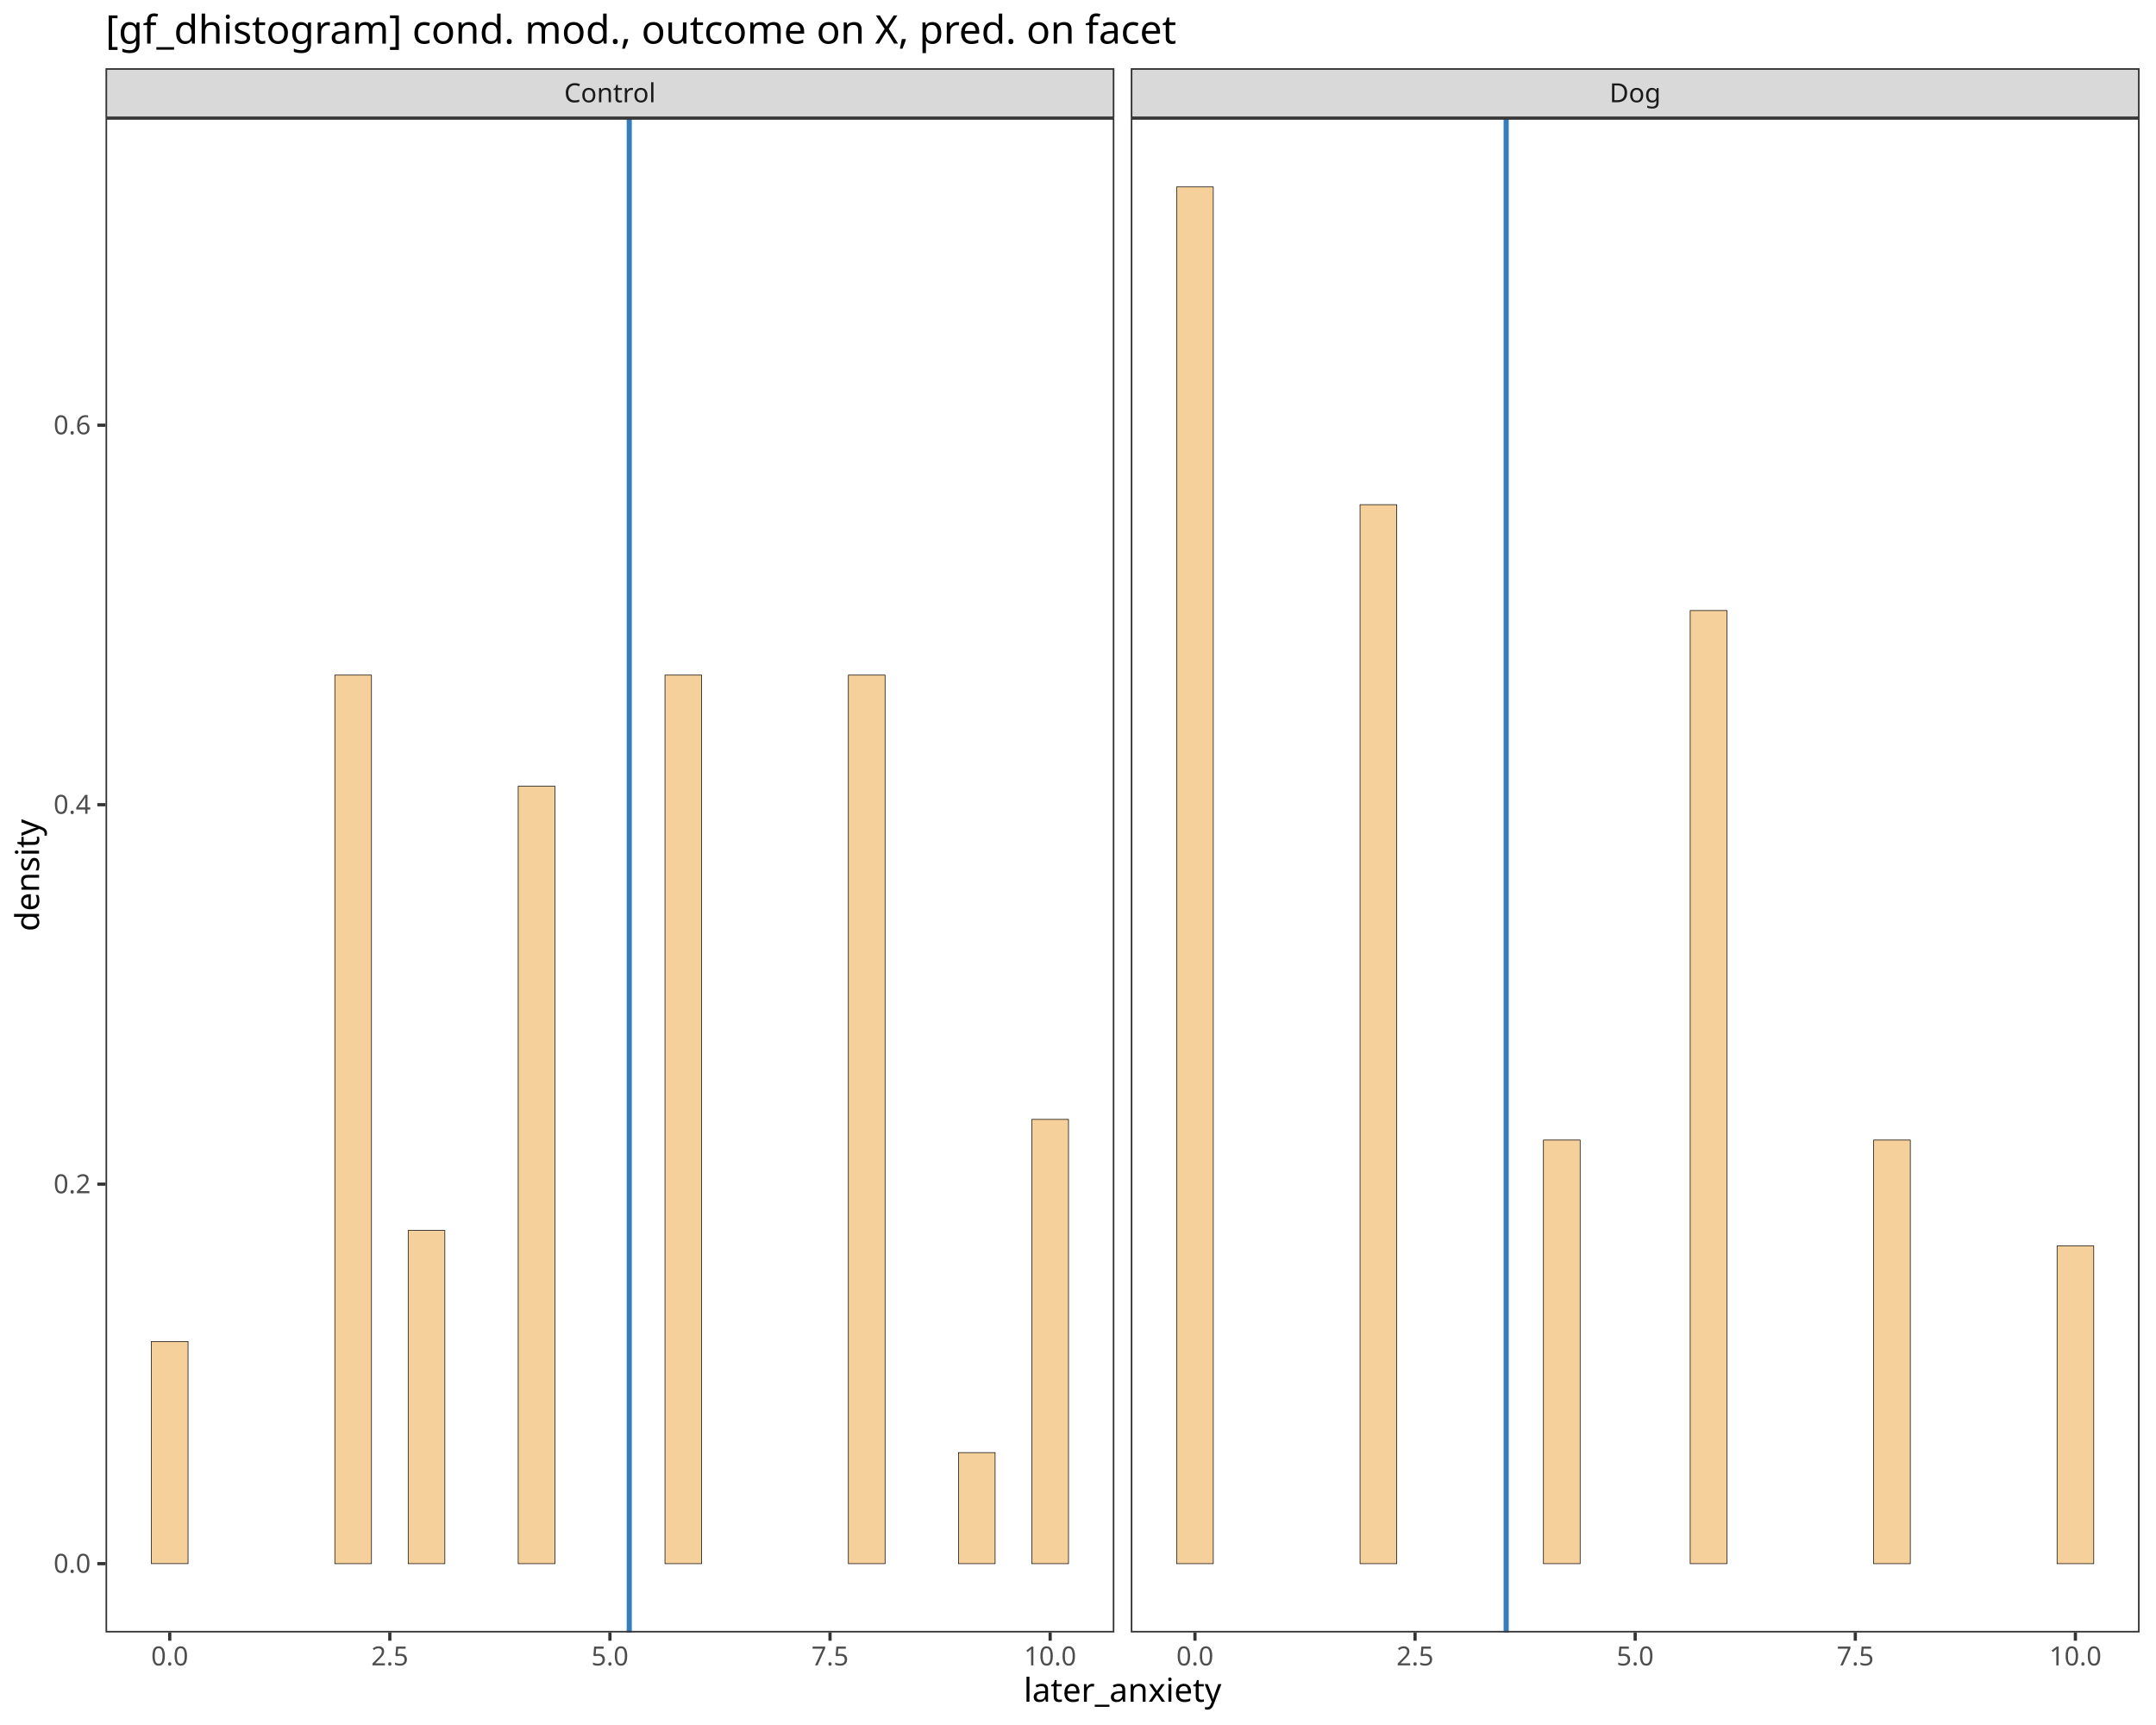
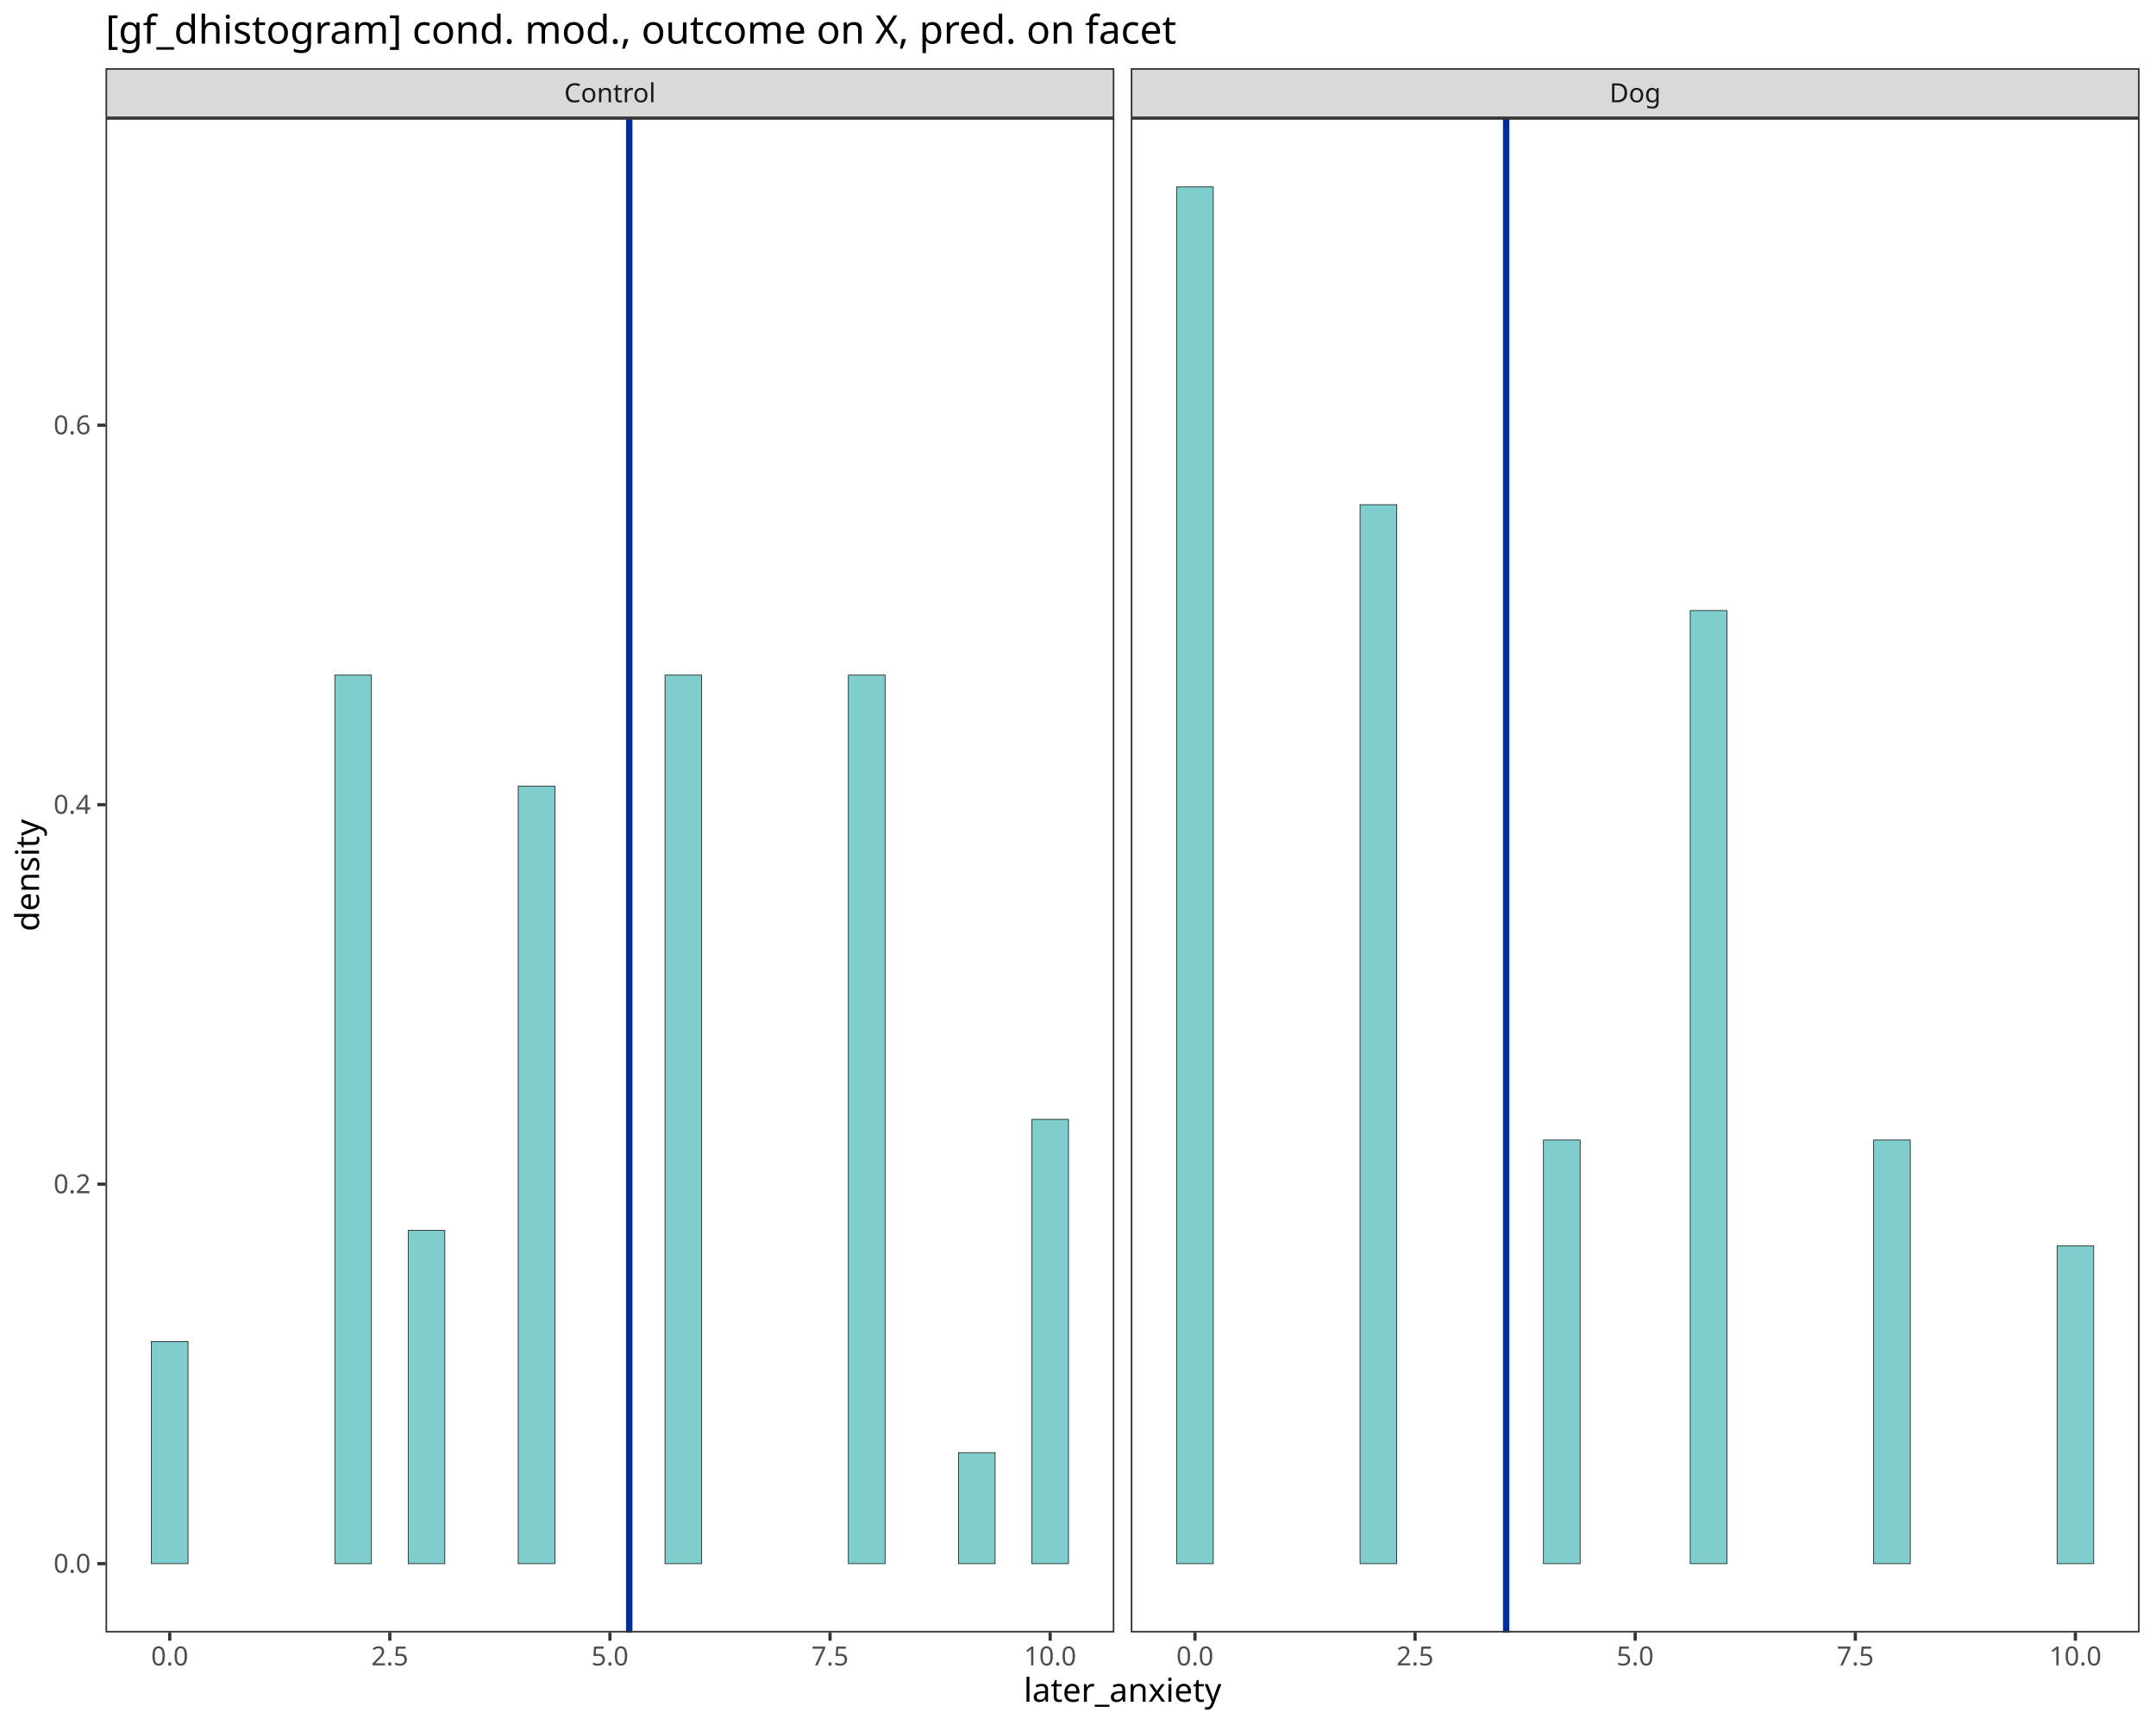
<svg xmlns="http://www.w3.org/2000/svg" class="svglite" data-engine-version="2.0" width="720.00pt" height="576.00pt" viewBox="0 0 720.00 576.00">
  <defs>
    <style type="text/css">
    .svglite line, .svglite polyline, .svglite polygon, .svglite path, .svglite rect, .svglite circle {
      fill: none;
      stroke: #000000;
      stroke-linecap: round;
      stroke-linejoin: round;
      stroke-miterlimit: 10.00;
    }
  </style>
  </defs>
  <rect width="100%" height="100%" style="stroke: none; fill: #FFFFFF;" />
  <defs>
    <clipPath id="cpMC4wMHw3MjAuMDB8MC4wMHw1NzYuMDA=">
      <rect x="0.00" y="0.00" width="720.00" height="576.00" />
    </clipPath>
  </defs>
  <g clip-path="url(#cpMC4wMHw3MjAuMDB8MC4wMHw1NzYuMDA=)">
    <rect x="0.00" y="0.00" width="720.00" height="576.00" style="stroke-width: 1.07; stroke: #FFFFFF; fill: #FFFFFF;" />
  </g>
  <defs>
    <clipPath id="cpMzUuMjR8MzcyLjE0fDM5LjQzfDU0NS4xMQ==">
      <rect x="35.24" y="39.43" width="336.90" height="505.68" />
    </clipPath>
  </defs>
  <g clip-path="url(#cpMzUuMjR8MzcyLjE0fDM5LjQzfDU0NS4xMQ==)">
    <rect x="35.24" y="39.43" width="336.90" height="505.68" style="stroke-width: 1.07; stroke: none; fill: #FFFFFF;" />
-     <rect x="50.55" y="447.95" width="12.25" height="74.17" style="stroke-width: 0.21; stroke-linecap: square; stroke-linejoin: miter; fill: #EEA236; fill-opacity: 0.50;" />
-     <rect x="62.80" y="522.13" width="12.25" height="0.00" style="stroke-width: 0.21; stroke-linecap: square; stroke-linejoin: miter; fill: #EEA236; fill-opacity: 0.50;" />
-     <rect x="75.05" y="522.13" width="12.25" height="0.00" style="stroke-width: 0.21; stroke-linecap: square; stroke-linejoin: miter; fill: #EEA236; fill-opacity: 0.50;" />
-     <rect x="87.30" y="522.13" width="12.25" height="0.00" style="stroke-width: 0.21; stroke-linecap: square; stroke-linejoin: miter; fill: #EEA236; fill-opacity: 0.50;" />
-     <rect x="99.56" y="522.13" width="12.25" height="0.00" style="stroke-width: 0.21; stroke-linecap: square; stroke-linejoin: miter; fill: #EEA236; fill-opacity: 0.50;" />
-     <rect x="111.81" y="225.43" width="12.25" height="296.70" style="stroke-width: 0.21; stroke-linecap: square; stroke-linejoin: miter; fill: #EEA236; fill-opacity: 0.50;" />
-     <rect x="124.06" y="522.13" width="12.25" height="0.00" style="stroke-width: 0.21; stroke-linecap: square; stroke-linejoin: miter; fill: #EEA236; fill-opacity: 0.50;" />
-     <rect x="136.31" y="410.87" width="12.25" height="111.26" style="stroke-width: 0.21; stroke-linecap: square; stroke-linejoin: miter; fill: #EEA236; fill-opacity: 0.50;" />
-     <rect x="148.56" y="522.13" width="12.25" height="0.00" style="stroke-width: 0.21; stroke-linecap: square; stroke-linejoin: miter; fill: #EEA236; fill-opacity: 0.50;" />
-     <rect x="160.81" y="522.13" width="12.25" height="0.00" style="stroke-width: 0.21; stroke-linecap: square; stroke-linejoin: miter; fill: #EEA236; fill-opacity: 0.50;" />
-     <rect x="173.06" y="262.52" width="12.25" height="259.61" style="stroke-width: 0.21; stroke-linecap: square; stroke-linejoin: miter; fill: #EEA236; fill-opacity: 0.50;" />
-     <rect x="185.31" y="522.13" width="12.25" height="0.00" style="stroke-width: 0.21; stroke-linecap: square; stroke-linejoin: miter; fill: #EEA236; fill-opacity: 0.50;" />
-     <rect x="197.56" y="522.13" width="12.25" height="0.00" style="stroke-width: 0.21; stroke-linecap: square; stroke-linejoin: miter; fill: #EEA236; fill-opacity: 0.50;" />
-     <rect x="209.81" y="522.13" width="12.25" height="0.00" style="stroke-width: 0.21; stroke-linecap: square; stroke-linejoin: miter; fill: #EEA236; fill-opacity: 0.50;" />
-     <rect x="222.07" y="225.43" width="12.25" height="296.70" style="stroke-width: 0.21; stroke-linecap: square; stroke-linejoin: miter; fill: #EEA236; fill-opacity: 0.50;" />
-     <rect x="234.32" y="522.13" width="12.25" height="0.00" style="stroke-width: 0.21; stroke-linecap: square; stroke-linejoin: miter; fill: #EEA236; fill-opacity: 0.50;" />
-     <rect x="246.57" y="522.13" width="12.25" height="0.00" style="stroke-width: 0.21; stroke-linecap: square; stroke-linejoin: miter; fill: #EEA236; fill-opacity: 0.50;" />
-     <rect x="258.82" y="522.13" width="12.25" height="0.00" style="stroke-width: 0.21; stroke-linecap: square; stroke-linejoin: miter; fill: #EEA236; fill-opacity: 0.50;" />
-     <rect x="271.07" y="522.13" width="12.25" height="0.00" style="stroke-width: 0.21; stroke-linecap: square; stroke-linejoin: miter; fill: #EEA236; fill-opacity: 0.50;" />
-     <rect x="283.32" y="225.43" width="12.25" height="296.70" style="stroke-width: 0.21; stroke-linecap: square; stroke-linejoin: miter; fill: #EEA236; fill-opacity: 0.50;" />
-     <rect x="295.57" y="522.13" width="12.25" height="0.00" style="stroke-width: 0.21; stroke-linecap: square; stroke-linejoin: miter; fill: #EEA236; fill-opacity: 0.50;" />
-     <rect x="307.82" y="522.13" width="12.25" height="0.00" style="stroke-width: 0.21; stroke-linecap: square; stroke-linejoin: miter; fill: #EEA236; fill-opacity: 0.50;" />
-     <rect x="320.07" y="485.04" width="12.25" height="37.09" style="stroke-width: 0.21; stroke-linecap: square; stroke-linejoin: miter; fill: #EEA236; fill-opacity: 0.50;" />
-     <rect x="332.32" y="522.13" width="12.25" height="0.00" style="stroke-width: 0.21; stroke-linecap: square; stroke-linejoin: miter; fill: #EEA236; fill-opacity: 0.50;" />
-     <rect x="344.58" y="373.78" width="12.25" height="148.35" style="stroke-width: 0.21; stroke-linecap: square; stroke-linejoin: miter; fill: #EEA236; fill-opacity: 0.50;" />
-     <line x1="210.14" y1="545.11" x2="210.14" y2="39.43" style="stroke-width: 1.71; stroke: #357EBD; stroke-linecap: butt;" />
+     <rect x="50.55" y="447.95" width="12.25" height="74.17" style="stroke-width: 0.21; stroke-linecap: square; stroke-linejoin: miter; fill: #009D9A; fill-opacity: 0.50;" />
+     <rect x="62.80" y="522.13" width="12.25" height="0.00" style="stroke-width: 0.21; stroke-linecap: square; stroke-linejoin: miter; fill: #009D9A; fill-opacity: 0.50;" />
+     <rect x="75.05" y="522.13" width="12.25" height="0.00" style="stroke-width: 0.21; stroke-linecap: square; stroke-linejoin: miter; fill: #009D9A; fill-opacity: 0.50;" />
+     <rect x="87.30" y="522.13" width="12.25" height="0.00" style="stroke-width: 0.21; stroke-linecap: square; stroke-linejoin: miter; fill: #009D9A; fill-opacity: 0.50;" />
+     <rect x="99.56" y="522.13" width="12.25" height="0.00" style="stroke-width: 0.21; stroke-linecap: square; stroke-linejoin: miter; fill: #009D9A; fill-opacity: 0.50;" />
+     <rect x="111.81" y="225.43" width="12.25" height="296.70" style="stroke-width: 0.21; stroke-linecap: square; stroke-linejoin: miter; fill: #009D9A; fill-opacity: 0.50;" />
+     <rect x="124.06" y="522.13" width="12.25" height="0.00" style="stroke-width: 0.21; stroke-linecap: square; stroke-linejoin: miter; fill: #009D9A; fill-opacity: 0.50;" />
+     <rect x="136.31" y="410.87" width="12.25" height="111.26" style="stroke-width: 0.21; stroke-linecap: square; stroke-linejoin: miter; fill: #009D9A; fill-opacity: 0.50;" />
+     <rect x="148.56" y="522.13" width="12.25" height="0.00" style="stroke-width: 0.21; stroke-linecap: square; stroke-linejoin: miter; fill: #009D9A; fill-opacity: 0.50;" />
+     <rect x="160.81" y="522.13" width="12.25" height="0.00" style="stroke-width: 0.21; stroke-linecap: square; stroke-linejoin: miter; fill: #009D9A; fill-opacity: 0.50;" />
+     <rect x="173.06" y="262.52" width="12.25" height="259.61" style="stroke-width: 0.21; stroke-linecap: square; stroke-linejoin: miter; fill: #009D9A; fill-opacity: 0.50;" />
+     <rect x="185.31" y="522.13" width="12.25" height="0.00" style="stroke-width: 0.21; stroke-linecap: square; stroke-linejoin: miter; fill: #009D9A; fill-opacity: 0.50;" />
+     <rect x="197.56" y="522.13" width="12.25" height="0.00" style="stroke-width: 0.21; stroke-linecap: square; stroke-linejoin: miter; fill: #009D9A; fill-opacity: 0.50;" />
+     <rect x="209.81" y="522.13" width="12.25" height="0.00" style="stroke-width: 0.21; stroke-linecap: square; stroke-linejoin: miter; fill: #009D9A; fill-opacity: 0.50;" />
+     <rect x="222.07" y="225.43" width="12.25" height="296.70" style="stroke-width: 0.21; stroke-linecap: square; stroke-linejoin: miter; fill: #009D9A; fill-opacity: 0.50;" />
+     <rect x="234.32" y="522.13" width="12.25" height="0.00" style="stroke-width: 0.21; stroke-linecap: square; stroke-linejoin: miter; fill: #009D9A; fill-opacity: 0.50;" />
+     <rect x="246.57" y="522.13" width="12.25" height="0.00" style="stroke-width: 0.21; stroke-linecap: square; stroke-linejoin: miter; fill: #009D9A; fill-opacity: 0.50;" />
+     <rect x="258.82" y="522.13" width="12.25" height="0.00" style="stroke-width: 0.21; stroke-linecap: square; stroke-linejoin: miter; fill: #009D9A; fill-opacity: 0.50;" />
+     <rect x="271.07" y="522.13" width="12.25" height="0.00" style="stroke-width: 0.21; stroke-linecap: square; stroke-linejoin: miter; fill: #009D9A; fill-opacity: 0.50;" />
+     <rect x="283.32" y="225.43" width="12.25" height="296.70" style="stroke-width: 0.21; stroke-linecap: square; stroke-linejoin: miter; fill: #009D9A; fill-opacity: 0.50;" />
+     <rect x="295.57" y="522.13" width="12.25" height="0.00" style="stroke-width: 0.21; stroke-linecap: square; stroke-linejoin: miter; fill: #009D9A; fill-opacity: 0.50;" />
+     <rect x="307.82" y="522.13" width="12.25" height="0.00" style="stroke-width: 0.21; stroke-linecap: square; stroke-linejoin: miter; fill: #009D9A; fill-opacity: 0.50;" />
+     <rect x="320.07" y="485.04" width="12.25" height="37.09" style="stroke-width: 0.21; stroke-linecap: square; stroke-linejoin: miter; fill: #009D9A; fill-opacity: 0.50;" />
+     <rect x="332.32" y="522.13" width="12.25" height="0.00" style="stroke-width: 0.21; stroke-linecap: square; stroke-linejoin: miter; fill: #009D9A; fill-opacity: 0.50;" />
+     <rect x="344.58" y="373.78" width="12.25" height="148.35" style="stroke-width: 0.21; stroke-linecap: square; stroke-linejoin: miter; fill: #009D9A; fill-opacity: 0.50;" />
+     <line x1="210.14" y1="545.11" x2="210.14" y2="39.43" style="stroke-width: 2.13; stroke: #002D9C; stroke-linecap: butt;" />
    <rect x="35.24" y="39.43" width="336.90" height="505.68" style="stroke-width: 1.07; stroke: #333333;" />
  </g>
  <g clip-path="url(#cpMC4wMHw3MjAuMDB8MC4wMHw1NzYuMDA=)">
</g>
  <defs>
    <clipPath id="cpMzc3LjYyfDcxNC41MnwzOS40M3w1NDUuMTE=">
      <rect x="377.62" y="39.43" width="336.90" height="505.68" />
    </clipPath>
  </defs>
  <g clip-path="url(#cpMzc3LjYyfDcxNC41MnwzOS40M3w1NDUuMTE=)">
    <rect x="377.62" y="39.43" width="336.90" height="505.68" style="stroke-width: 1.07; stroke: none; fill: #FFFFFF;" />
-     <rect x="392.93" y="62.42" width="12.25" height="459.71" style="stroke-width: 0.21; stroke-linecap: square; stroke-linejoin: miter; fill: #EEA236; fill-opacity: 0.50;" />
-     <rect x="405.18" y="522.13" width="12.25" height="0.00" style="stroke-width: 0.21; stroke-linecap: square; stroke-linejoin: miter; fill: #EEA236; fill-opacity: 0.50;" />
-     <rect x="417.43" y="522.13" width="12.25" height="0.00" style="stroke-width: 0.21; stroke-linecap: square; stroke-linejoin: miter; fill: #EEA236; fill-opacity: 0.50;" />
-     <rect x="429.69" y="522.13" width="12.25" height="0.00" style="stroke-width: 0.21; stroke-linecap: square; stroke-linejoin: miter; fill: #EEA236; fill-opacity: 0.50;" />
-     <rect x="441.94" y="522.13" width="12.25" height="0.00" style="stroke-width: 0.21; stroke-linecap: square; stroke-linejoin: miter; fill: #EEA236; fill-opacity: 0.50;" />
-     <rect x="454.19" y="168.51" width="12.25" height="353.62" style="stroke-width: 0.21; stroke-linecap: square; stroke-linejoin: miter; fill: #EEA236; fill-opacity: 0.50;" />
-     <rect x="466.44" y="522.13" width="12.25" height="0.00" style="stroke-width: 0.21; stroke-linecap: square; stroke-linejoin: miter; fill: #EEA236; fill-opacity: 0.50;" />
-     <rect x="478.69" y="522.13" width="12.25" height="0.00" style="stroke-width: 0.21; stroke-linecap: square; stroke-linejoin: miter; fill: #EEA236; fill-opacity: 0.50;" />
-     <rect x="490.94" y="522.13" width="12.25" height="0.00" style="stroke-width: 0.21; stroke-linecap: square; stroke-linejoin: miter; fill: #EEA236; fill-opacity: 0.50;" />
-     <rect x="503.19" y="522.13" width="12.25" height="0.00" style="stroke-width: 0.21; stroke-linecap: square; stroke-linejoin: miter; fill: #EEA236; fill-opacity: 0.50;" />
-     <rect x="515.44" y="380.68" width="12.25" height="141.45" style="stroke-width: 0.21; stroke-linecap: square; stroke-linejoin: miter; fill: #EEA236; fill-opacity: 0.50;" />
-     <rect x="527.69" y="522.13" width="12.25" height="0.00" style="stroke-width: 0.21; stroke-linecap: square; stroke-linejoin: miter; fill: #EEA236; fill-opacity: 0.50;" />
-     <rect x="539.94" y="522.13" width="12.25" height="0.00" style="stroke-width: 0.21; stroke-linecap: square; stroke-linejoin: miter; fill: #EEA236; fill-opacity: 0.50;" />
-     <rect x="552.20" y="522.13" width="12.25" height="0.00" style="stroke-width: 0.21; stroke-linecap: square; stroke-linejoin: miter; fill: #EEA236; fill-opacity: 0.50;" />
-     <rect x="564.45" y="203.87" width="12.25" height="318.26" style="stroke-width: 0.21; stroke-linecap: square; stroke-linejoin: miter; fill: #EEA236; fill-opacity: 0.50;" />
-     <rect x="576.70" y="522.13" width="12.25" height="0.00" style="stroke-width: 0.21; stroke-linecap: square; stroke-linejoin: miter; fill: #EEA236; fill-opacity: 0.50;" />
-     <rect x="588.95" y="522.13" width="12.25" height="0.00" style="stroke-width: 0.21; stroke-linecap: square; stroke-linejoin: miter; fill: #EEA236; fill-opacity: 0.50;" />
-     <rect x="601.20" y="522.13" width="12.25" height="0.00" style="stroke-width: 0.21; stroke-linecap: square; stroke-linejoin: miter; fill: #EEA236; fill-opacity: 0.50;" />
-     <rect x="613.45" y="522.13" width="12.25" height="0.00" style="stroke-width: 0.21; stroke-linecap: square; stroke-linejoin: miter; fill: #EEA236; fill-opacity: 0.50;" />
-     <rect x="625.70" y="380.68" width="12.25" height="141.45" style="stroke-width: 0.21; stroke-linecap: square; stroke-linejoin: miter; fill: #EEA236; fill-opacity: 0.50;" />
-     <rect x="637.95" y="522.13" width="12.25" height="0.00" style="stroke-width: 0.21; stroke-linecap: square; stroke-linejoin: miter; fill: #EEA236; fill-opacity: 0.50;" />
-     <rect x="650.20" y="522.13" width="12.25" height="0.00" style="stroke-width: 0.21; stroke-linecap: square; stroke-linejoin: miter; fill: #EEA236; fill-opacity: 0.50;" />
-     <rect x="662.45" y="522.13" width="12.25" height="0.00" style="stroke-width: 0.21; stroke-linecap: square; stroke-linejoin: miter; fill: #EEA236; fill-opacity: 0.50;" />
-     <rect x="674.70" y="522.13" width="12.25" height="0.00" style="stroke-width: 0.21; stroke-linecap: square; stroke-linejoin: miter; fill: #EEA236; fill-opacity: 0.50;" />
-     <rect x="686.96" y="416.04" width="12.25" height="106.09" style="stroke-width: 0.21; stroke-linecap: square; stroke-linejoin: miter; fill: #EEA236; fill-opacity: 0.50;" />
-     <line x1="502.99" y1="545.11" x2="502.99" y2="39.43" style="stroke-width: 1.71; stroke: #357EBD; stroke-linecap: butt;" />
+     <rect x="392.93" y="62.42" width="12.25" height="459.71" style="stroke-width: 0.21; stroke-linecap: square; stroke-linejoin: miter; fill: #009D9A; fill-opacity: 0.50;" />
+     <rect x="405.18" y="522.13" width="12.25" height="0.00" style="stroke-width: 0.21; stroke-linecap: square; stroke-linejoin: miter; fill: #009D9A; fill-opacity: 0.50;" />
+     <rect x="417.43" y="522.13" width="12.25" height="0.00" style="stroke-width: 0.21; stroke-linecap: square; stroke-linejoin: miter; fill: #009D9A; fill-opacity: 0.50;" />
+     <rect x="429.69" y="522.13" width="12.25" height="0.00" style="stroke-width: 0.21; stroke-linecap: square; stroke-linejoin: miter; fill: #009D9A; fill-opacity: 0.50;" />
+     <rect x="441.94" y="522.13" width="12.25" height="0.00" style="stroke-width: 0.21; stroke-linecap: square; stroke-linejoin: miter; fill: #009D9A; fill-opacity: 0.50;" />
+     <rect x="454.19" y="168.51" width="12.25" height="353.62" style="stroke-width: 0.21; stroke-linecap: square; stroke-linejoin: miter; fill: #009D9A; fill-opacity: 0.50;" />
+     <rect x="466.44" y="522.13" width="12.25" height="0.00" style="stroke-width: 0.21; stroke-linecap: square; stroke-linejoin: miter; fill: #009D9A; fill-opacity: 0.50;" />
+     <rect x="478.69" y="522.13" width="12.25" height="0.00" style="stroke-width: 0.21; stroke-linecap: square; stroke-linejoin: miter; fill: #009D9A; fill-opacity: 0.50;" />
+     <rect x="490.94" y="522.13" width="12.25" height="0.00" style="stroke-width: 0.21; stroke-linecap: square; stroke-linejoin: miter; fill: #009D9A; fill-opacity: 0.50;" />
+     <rect x="503.19" y="522.13" width="12.25" height="0.00" style="stroke-width: 0.21; stroke-linecap: square; stroke-linejoin: miter; fill: #009D9A; fill-opacity: 0.50;" />
+     <rect x="515.44" y="380.68" width="12.25" height="141.45" style="stroke-width: 0.21; stroke-linecap: square; stroke-linejoin: miter; fill: #009D9A; fill-opacity: 0.50;" />
+     <rect x="527.69" y="522.13" width="12.25" height="0.00" style="stroke-width: 0.21; stroke-linecap: square; stroke-linejoin: miter; fill: #009D9A; fill-opacity: 0.50;" />
+     <rect x="539.94" y="522.13" width="12.25" height="0.00" style="stroke-width: 0.21; stroke-linecap: square; stroke-linejoin: miter; fill: #009D9A; fill-opacity: 0.50;" />
+     <rect x="552.20" y="522.13" width="12.25" height="0.00" style="stroke-width: 0.21; stroke-linecap: square; stroke-linejoin: miter; fill: #009D9A; fill-opacity: 0.50;" />
+     <rect x="564.45" y="203.87" width="12.25" height="318.26" style="stroke-width: 0.21; stroke-linecap: square; stroke-linejoin: miter; fill: #009D9A; fill-opacity: 0.50;" />
+     <rect x="576.70" y="522.13" width="12.25" height="0.00" style="stroke-width: 0.21; stroke-linecap: square; stroke-linejoin: miter; fill: #009D9A; fill-opacity: 0.50;" />
+     <rect x="588.95" y="522.13" width="12.25" height="0.00" style="stroke-width: 0.21; stroke-linecap: square; stroke-linejoin: miter; fill: #009D9A; fill-opacity: 0.50;" />
+     <rect x="601.20" y="522.13" width="12.25" height="0.00" style="stroke-width: 0.21; stroke-linecap: square; stroke-linejoin: miter; fill: #009D9A; fill-opacity: 0.50;" />
+     <rect x="613.45" y="522.13" width="12.25" height="0.00" style="stroke-width: 0.21; stroke-linecap: square; stroke-linejoin: miter; fill: #009D9A; fill-opacity: 0.50;" />
+     <rect x="625.70" y="380.68" width="12.25" height="141.45" style="stroke-width: 0.21; stroke-linecap: square; stroke-linejoin: miter; fill: #009D9A; fill-opacity: 0.50;" />
+     <rect x="637.95" y="522.13" width="12.25" height="0.00" style="stroke-width: 0.21; stroke-linecap: square; stroke-linejoin: miter; fill: #009D9A; fill-opacity: 0.50;" />
+     <rect x="650.20" y="522.13" width="12.25" height="0.00" style="stroke-width: 0.21; stroke-linecap: square; stroke-linejoin: miter; fill: #009D9A; fill-opacity: 0.50;" />
+     <rect x="662.45" y="522.13" width="12.25" height="0.00" style="stroke-width: 0.21; stroke-linecap: square; stroke-linejoin: miter; fill: #009D9A; fill-opacity: 0.50;" />
+     <rect x="674.70" y="522.13" width="12.25" height="0.00" style="stroke-width: 0.21; stroke-linecap: square; stroke-linejoin: miter; fill: #009D9A; fill-opacity: 0.50;" />
+     <rect x="686.96" y="416.04" width="12.25" height="106.09" style="stroke-width: 0.21; stroke-linecap: square; stroke-linejoin: miter; fill: #009D9A; fill-opacity: 0.50;" />
+     <line x1="502.99" y1="545.11" x2="502.99" y2="39.43" style="stroke-width: 2.13; stroke: #002D9C; stroke-linecap: butt;" />
    <rect x="377.62" y="39.43" width="336.90" height="505.68" style="stroke-width: 1.07; stroke: #333333;" />
  </g>
  <g clip-path="url(#cpMC4wMHw3MjAuMDB8MC4wMHw1NzYuMDA=)">
</g>
  <defs>
    <clipPath id="cpMzUuMjR8MzcyLjE0fDIyLjc4fDM5LjQz">
      <rect x="35.24" y="22.78" width="336.90" height="16.65" />
    </clipPath>
  </defs>
  <g clip-path="url(#cpMzUuMjR8MzcyLjE0fDIyLjc4fDM5LjQz)">
    <rect x="35.24" y="22.78" width="336.90" height="16.65" style="stroke-width: 1.07; stroke: #333333; fill: #D9D9D9;" />
    <text x="203.69" y="34.14" text-anchor="middle" style="font-size: 8.80px; fill: #1A1A1A; font-family: sans;" textLength="28.37px" lengthAdjust="spacingAndGlyphs">Control</text>
  </g>
  <g clip-path="url(#cpMC4wMHw3MjAuMDB8MC4wMHw1NzYuMDA=)">
</g>
  <defs>
    <clipPath id="cpMzc3LjYyfDcxNC41MnwyMi43OHwzOS40Mw==">
      <rect x="377.62" y="22.78" width="336.90" height="16.65" />
    </clipPath>
  </defs>
  <g clip-path="url(#cpMzc3LjYyfDcxNC41MnwyMi43OHwzOS40Mw==)">
    <rect x="377.62" y="22.78" width="336.90" height="16.65" style="stroke-width: 1.07; stroke: #333333; fill: #D9D9D9;" />
    <text x="546.07" y="34.14" text-anchor="middle" style="font-size: 8.80px; fill: #1A1A1A; font-family: sans;" textLength="16.15px" lengthAdjust="spacingAndGlyphs">Dog</text>
  </g>
  <g clip-path="url(#cpMC4wMHw3MjAuMDB8MC4wMHw1NzYuMDA=)">
    <polyline points="56.68,547.85 56.68,545.11 " style="stroke-width: 1.07; stroke: #333333; stroke-linecap: butt;" />
    <polyline points="130.18,547.85 130.18,545.11 " style="stroke-width: 1.07; stroke: #333333; stroke-linecap: butt;" />
    <polyline points="203.69,547.85 203.69,545.11 " style="stroke-width: 1.07; stroke: #333333; stroke-linecap: butt;" />
    <polyline points="277.19,547.85 277.19,545.11 " style="stroke-width: 1.07; stroke: #333333; stroke-linecap: butt;" />
    <polyline points="350.70,547.85 350.70,545.11 " style="stroke-width: 1.07; stroke: #333333; stroke-linecap: butt;" />
    <text x="56.68" y="556.10" text-anchor="middle" style="font-size: 8.80px; fill: #4D4D4D; font-family: sans;" textLength="12.23px" lengthAdjust="spacingAndGlyphs">0.0</text>
    <text x="130.18" y="556.10" text-anchor="middle" style="font-size: 8.80px; fill: #4D4D4D; font-family: sans;" textLength="12.23px" lengthAdjust="spacingAndGlyphs">2.5</text>
    <text x="203.69" y="556.10" text-anchor="middle" style="font-size: 8.80px; fill: #4D4D4D; font-family: sans;" textLength="12.23px" lengthAdjust="spacingAndGlyphs">5.0</text>
    <text x="277.19" y="556.10" text-anchor="middle" style="font-size: 8.80px; fill: #4D4D4D; font-family: sans;" textLength="12.23px" lengthAdjust="spacingAndGlyphs">7.5</text>
    <text x="350.70" y="556.10" text-anchor="middle" style="font-size: 8.80px; fill: #4D4D4D; font-family: sans;" textLength="17.13px" lengthAdjust="spacingAndGlyphs">10.0</text>
    <polyline points="399.06,547.85 399.06,545.11 " style="stroke-width: 1.07; stroke: #333333; stroke-linecap: butt;" />
    <polyline points="472.56,547.85 472.56,545.11 " style="stroke-width: 1.07; stroke: #333333; stroke-linecap: butt;" />
    <polyline points="546.07,547.85 546.07,545.11 " style="stroke-width: 1.07; stroke: #333333; stroke-linecap: butt;" />
    <polyline points="619.58,547.85 619.58,545.11 " style="stroke-width: 1.07; stroke: #333333; stroke-linecap: butt;" />
    <polyline points="693.08,547.85 693.08,545.11 " style="stroke-width: 1.07; stroke: #333333; stroke-linecap: butt;" />
    <text x="399.06" y="556.10" text-anchor="middle" style="font-size: 8.80px; fill: #4D4D4D; font-family: sans;" textLength="12.23px" lengthAdjust="spacingAndGlyphs">0.0</text>
    <text x="472.56" y="556.10" text-anchor="middle" style="font-size: 8.80px; fill: #4D4D4D; font-family: sans;" textLength="12.23px" lengthAdjust="spacingAndGlyphs">2.5</text>
    <text x="546.07" y="556.10" text-anchor="middle" style="font-size: 8.80px; fill: #4D4D4D; font-family: sans;" textLength="12.23px" lengthAdjust="spacingAndGlyphs">5.0</text>
    <text x="619.58" y="556.10" text-anchor="middle" style="font-size: 8.80px; fill: #4D4D4D; font-family: sans;" textLength="12.23px" lengthAdjust="spacingAndGlyphs">7.5</text>
    <text x="693.08" y="556.10" text-anchor="middle" style="font-size: 8.80px; fill: #4D4D4D; font-family: sans;" textLength="17.13px" lengthAdjust="spacingAndGlyphs">10.0</text>
    <text x="30.31" y="525.16" text-anchor="end" style="font-size: 8.80px; fill: #4D4D4D; font-family: sans;" textLength="12.23px" lengthAdjust="spacingAndGlyphs">0.0</text>
    <text x="30.31" y="398.44" text-anchor="end" style="font-size: 8.80px; fill: #4D4D4D; font-family: sans;" textLength="12.23px" lengthAdjust="spacingAndGlyphs">0.2</text>
    <text x="30.31" y="271.73" text-anchor="end" style="font-size: 8.80px; fill: #4D4D4D; font-family: sans;" textLength="12.23px" lengthAdjust="spacingAndGlyphs">0.4</text>
    <text x="30.31" y="145.01" text-anchor="end" style="font-size: 8.80px; fill: #4D4D4D; font-family: sans;" textLength="12.23px" lengthAdjust="spacingAndGlyphs">0.6</text>
    <polyline points="32.50,522.13 35.24,522.13 " style="stroke-width: 1.07; stroke: #333333; stroke-linecap: butt;" />
    <polyline points="32.50,395.41 35.24,395.41 " style="stroke-width: 1.07; stroke: #333333; stroke-linecap: butt;" />
    <polyline points="32.50,268.70 35.24,268.70 " style="stroke-width: 1.07; stroke: #333333; stroke-linecap: butt;" />
    <polyline points="32.50,141.98 35.24,141.98 " style="stroke-width: 1.07; stroke: #333333; stroke-linecap: butt;" />
    <text x="374.88" y="568.24" text-anchor="middle" style="font-size: 11.00px; font-family: sans;" textLength="62.38px" lengthAdjust="spacingAndGlyphs">later_anxiety</text>
    <text transform="translate(13.05,292.27) rotate(-90)" text-anchor="middle" style="font-size: 11.00px; font-family: sans;" textLength="34.86px" lengthAdjust="spacingAndGlyphs">density</text>
    <text x="35.24" y="14.56" style="font-size: 13.20px; font-family: sans;" textLength="336.84px" lengthAdjust="spacingAndGlyphs">[gf_dhistogram] cond. mod., outcome on X, pred. on facet</text>
  </g>
</svg>
